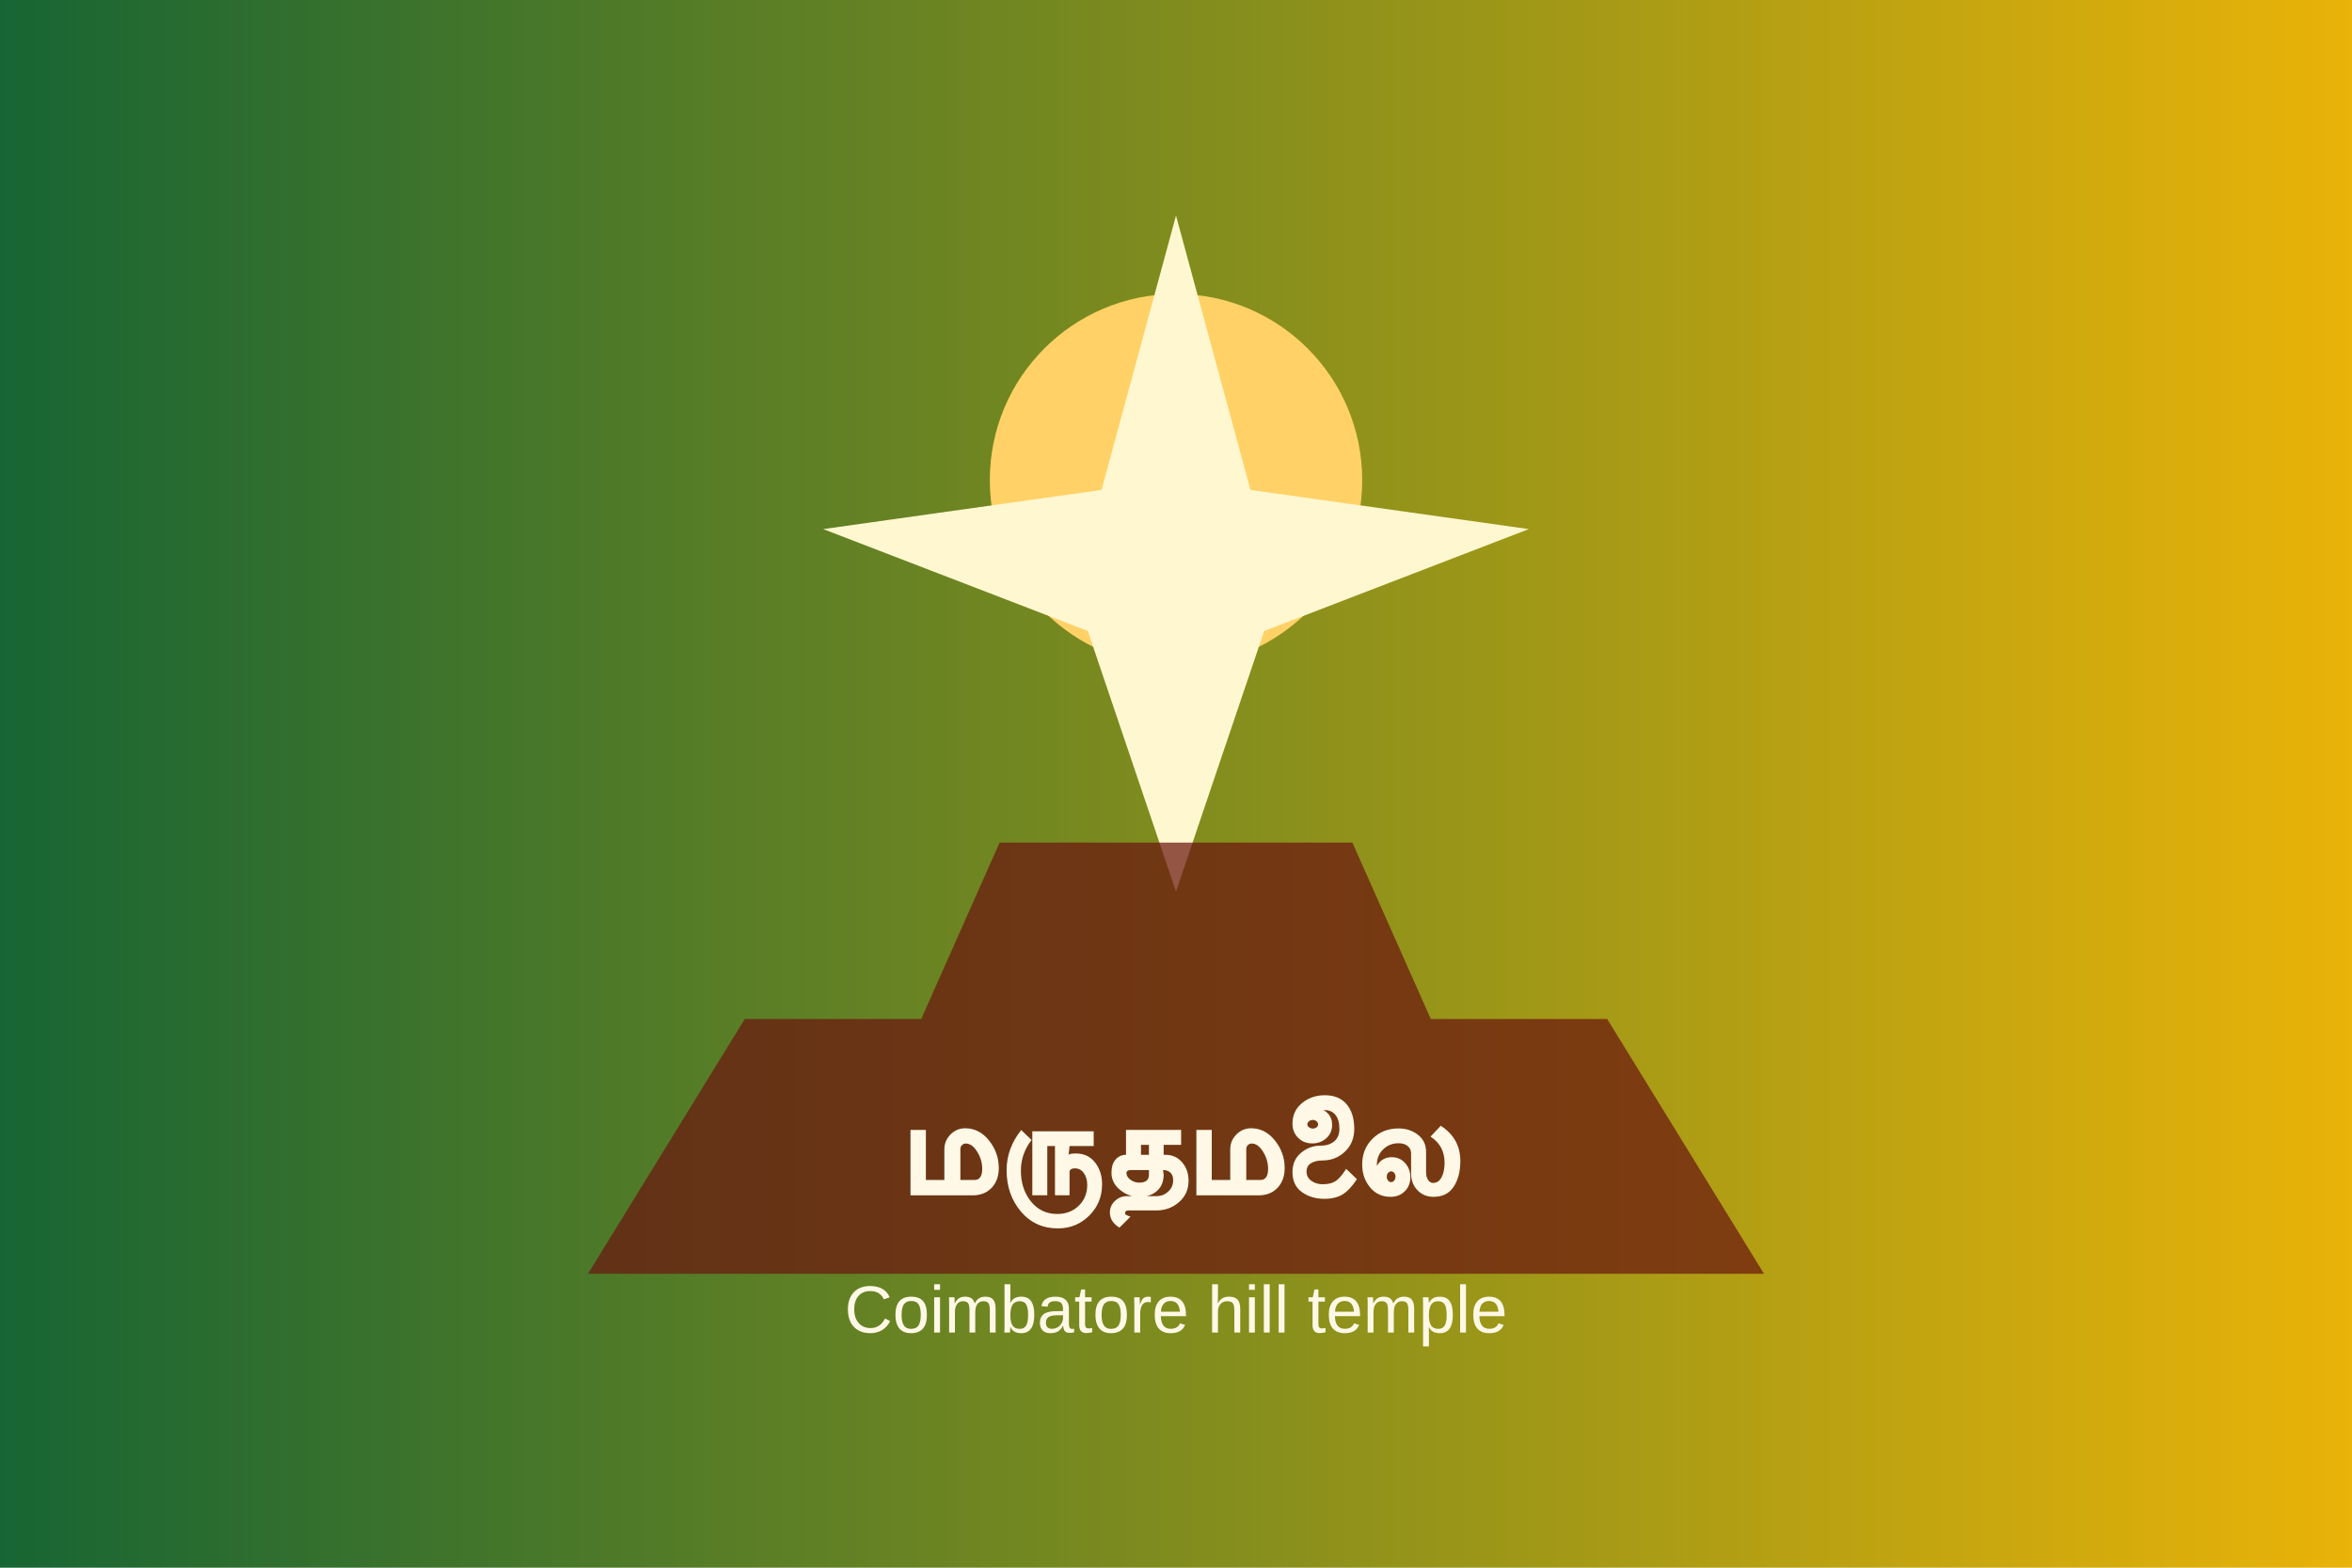
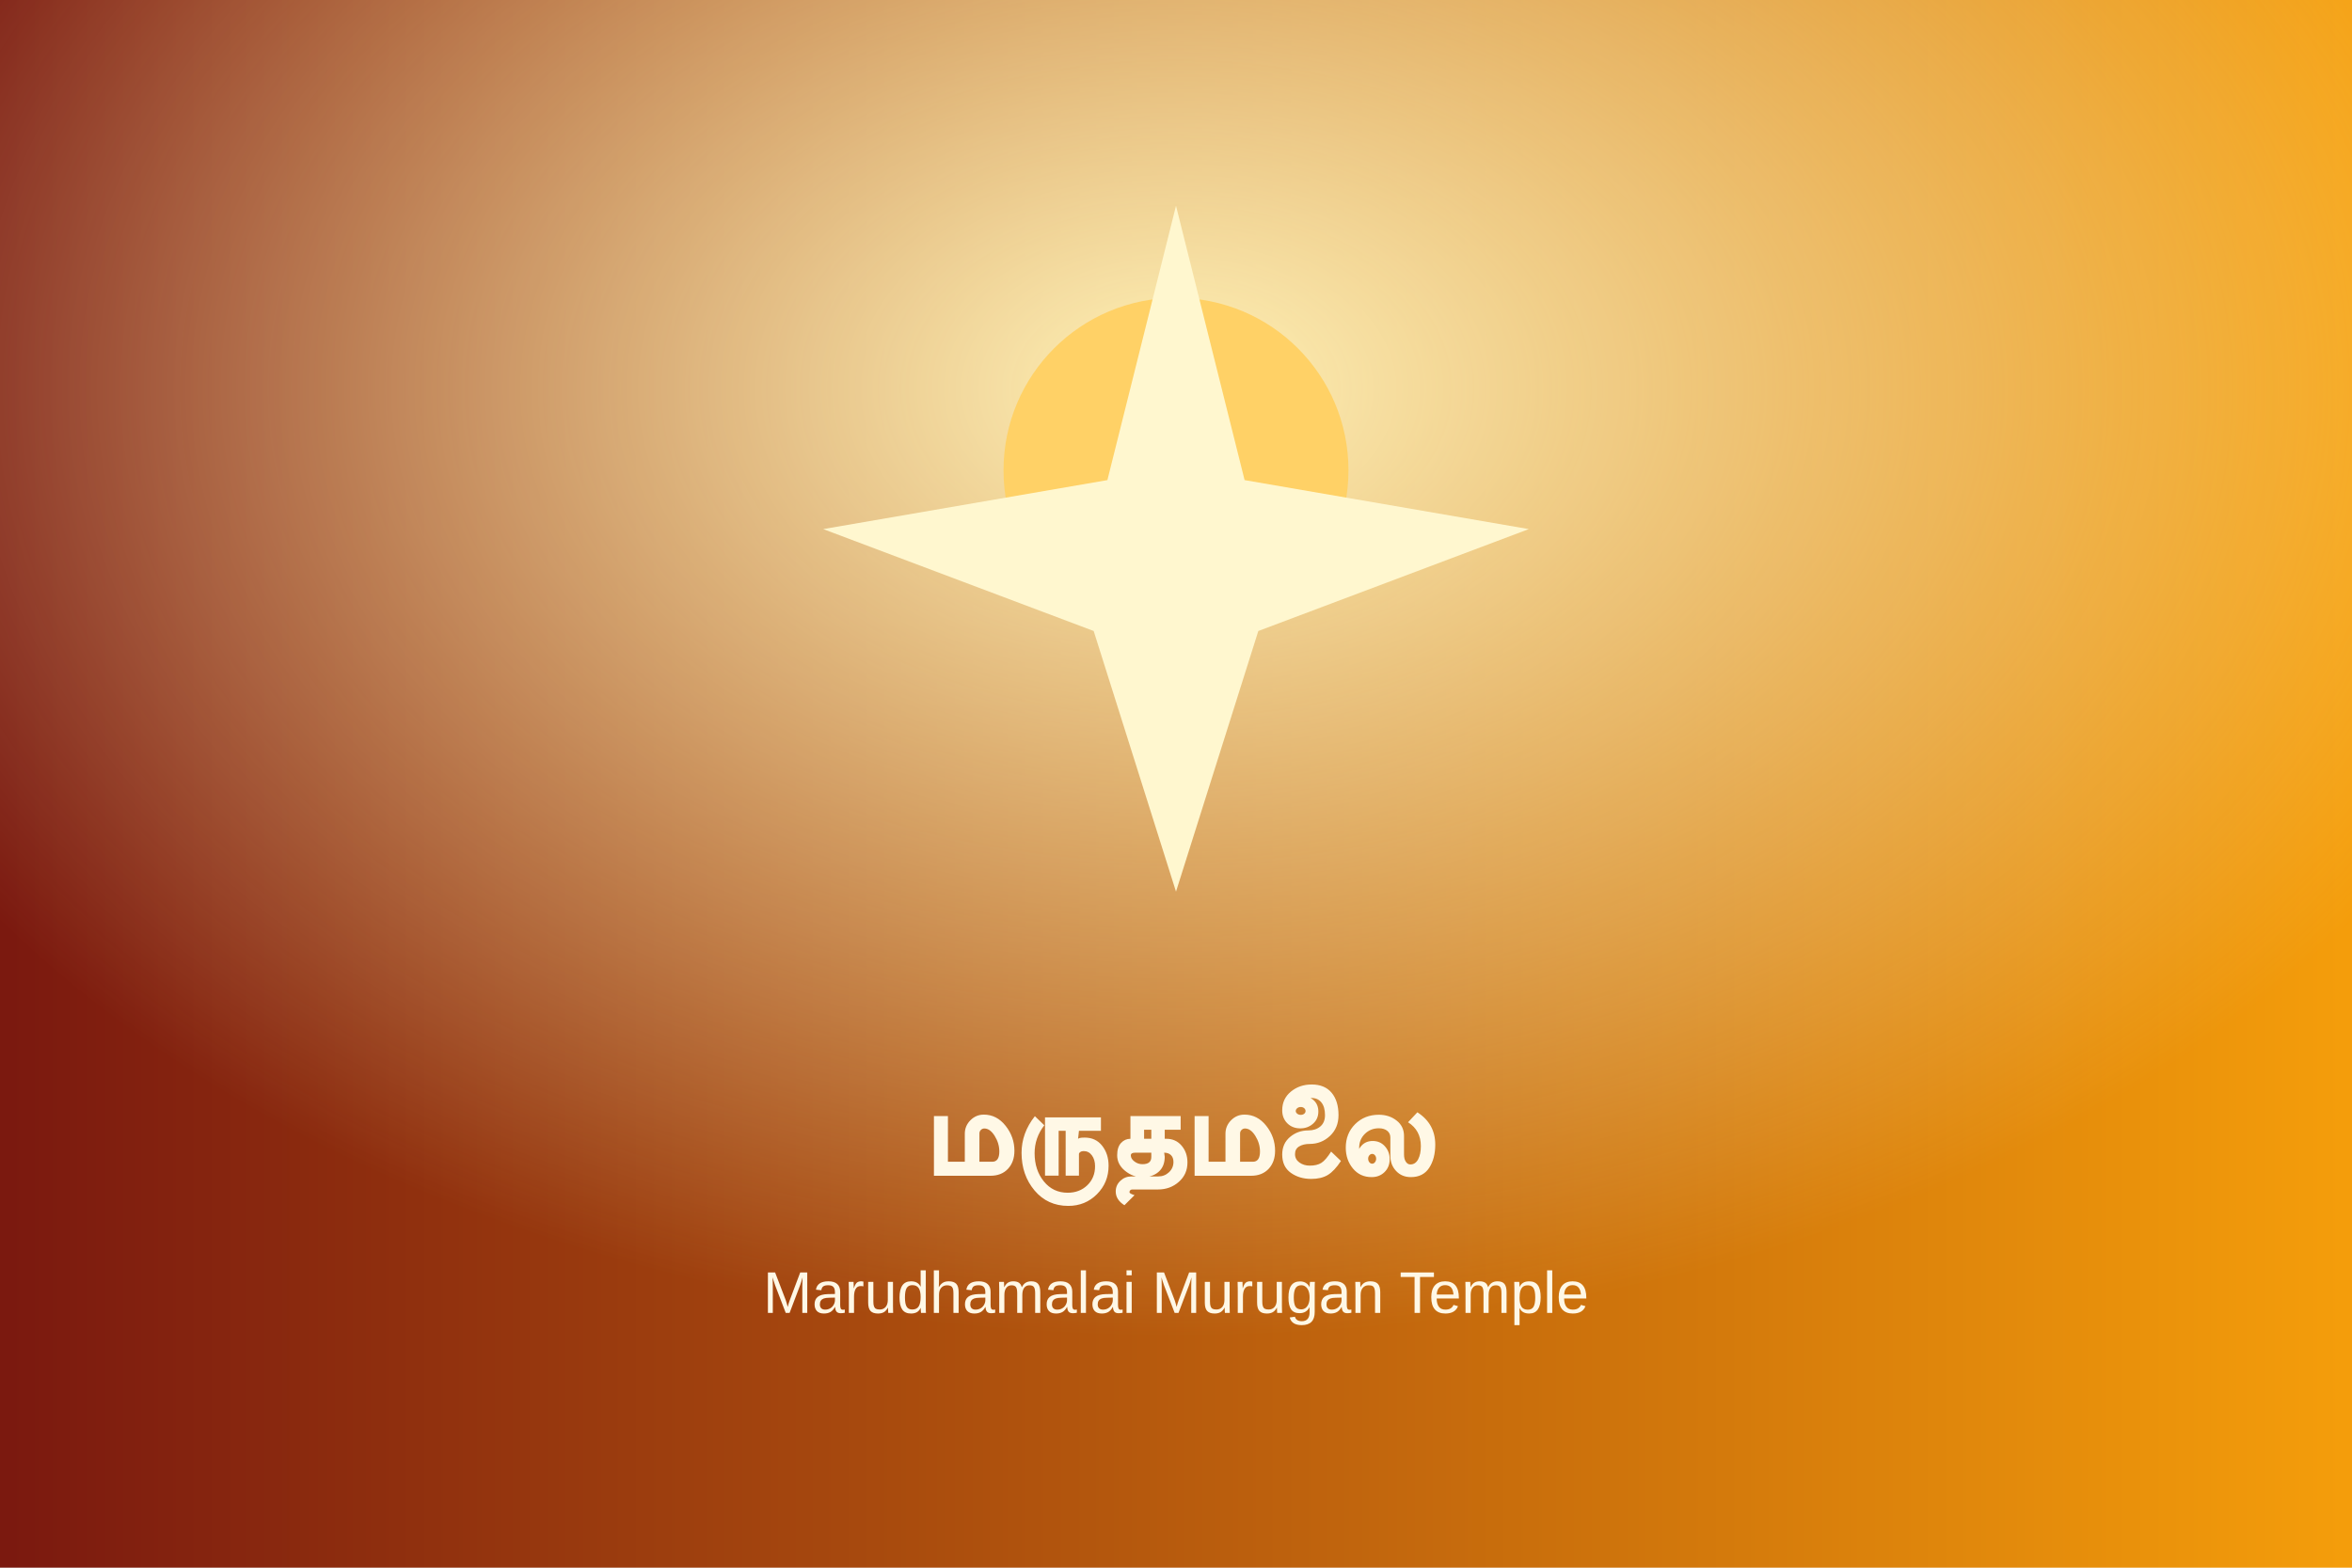
<svg xmlns="http://www.w3.org/2000/svg" width="1200" height="800">
  <defs>
    <linearGradient id="g" x1="0" x2="1">
-       <stop stop-color="#166534" />
-       <stop offset="1" stop-color="#eab308" />
+       <stop stop-color="#7a180f" />
+       <stop offset="1" stop-color="#f59e0b" />
    </linearGradient>
+     <radialGradient id="r" cx=".5" cy=".25" r=".6">
+       <stop stop-color="#fff2b8" />
+       <stop offset="1" stop-color="#fff2b8" stop-opacity="0" />
+     </radialGradient>
  </defs>
  <rect width="1200" height="800" fill="url(#g)" />
-   <circle cx="600" cy="245" r="95" fill="#ffd166" />
-   <path d="M600 110 L638 250 L780 270 L645 322 L600 455 L555 322 L420 270 L562 250 Z" fill="#fff7cf" />
-   <path d="M300 650 L900 650 L820 520 L730 520 L690 430 L510 430 L470 520 L380 520 Z" fill="#6b160f" opacity=".72" />
-   <text x="600" y="610" font-size="68" text-anchor="middle" font-family="Arial" fill="#fff8e6" font-weight="800">மருதமலை</text>
-   <text x="600" y="680" font-size="34" text-anchor="middle" font-family="Arial" fill="#fff8e6">Coimbatore hill temple</text>
+   <rect width="1200" height="800" fill="url(#r)" />
+   <circle cx="600" cy="240" r="88" fill="#ffd166" />
+   <path d="M600 105 L635 245 L780 270 L642 322 L600 455 L558 322 L420 270 L565 245 Z" fill="#fff7cf" />
+   <text x="600" y="600" text-anchor="middle" font-size="62" font-family="Arial" fill="#fff8e6" font-weight="900">மருதமலை</text>
+   <text x="600" y="670" text-anchor="middle" font-size="30" font-family="Arial" fill="#fff8e6">Marudhamalai Murugan Temple</text>
</svg>
